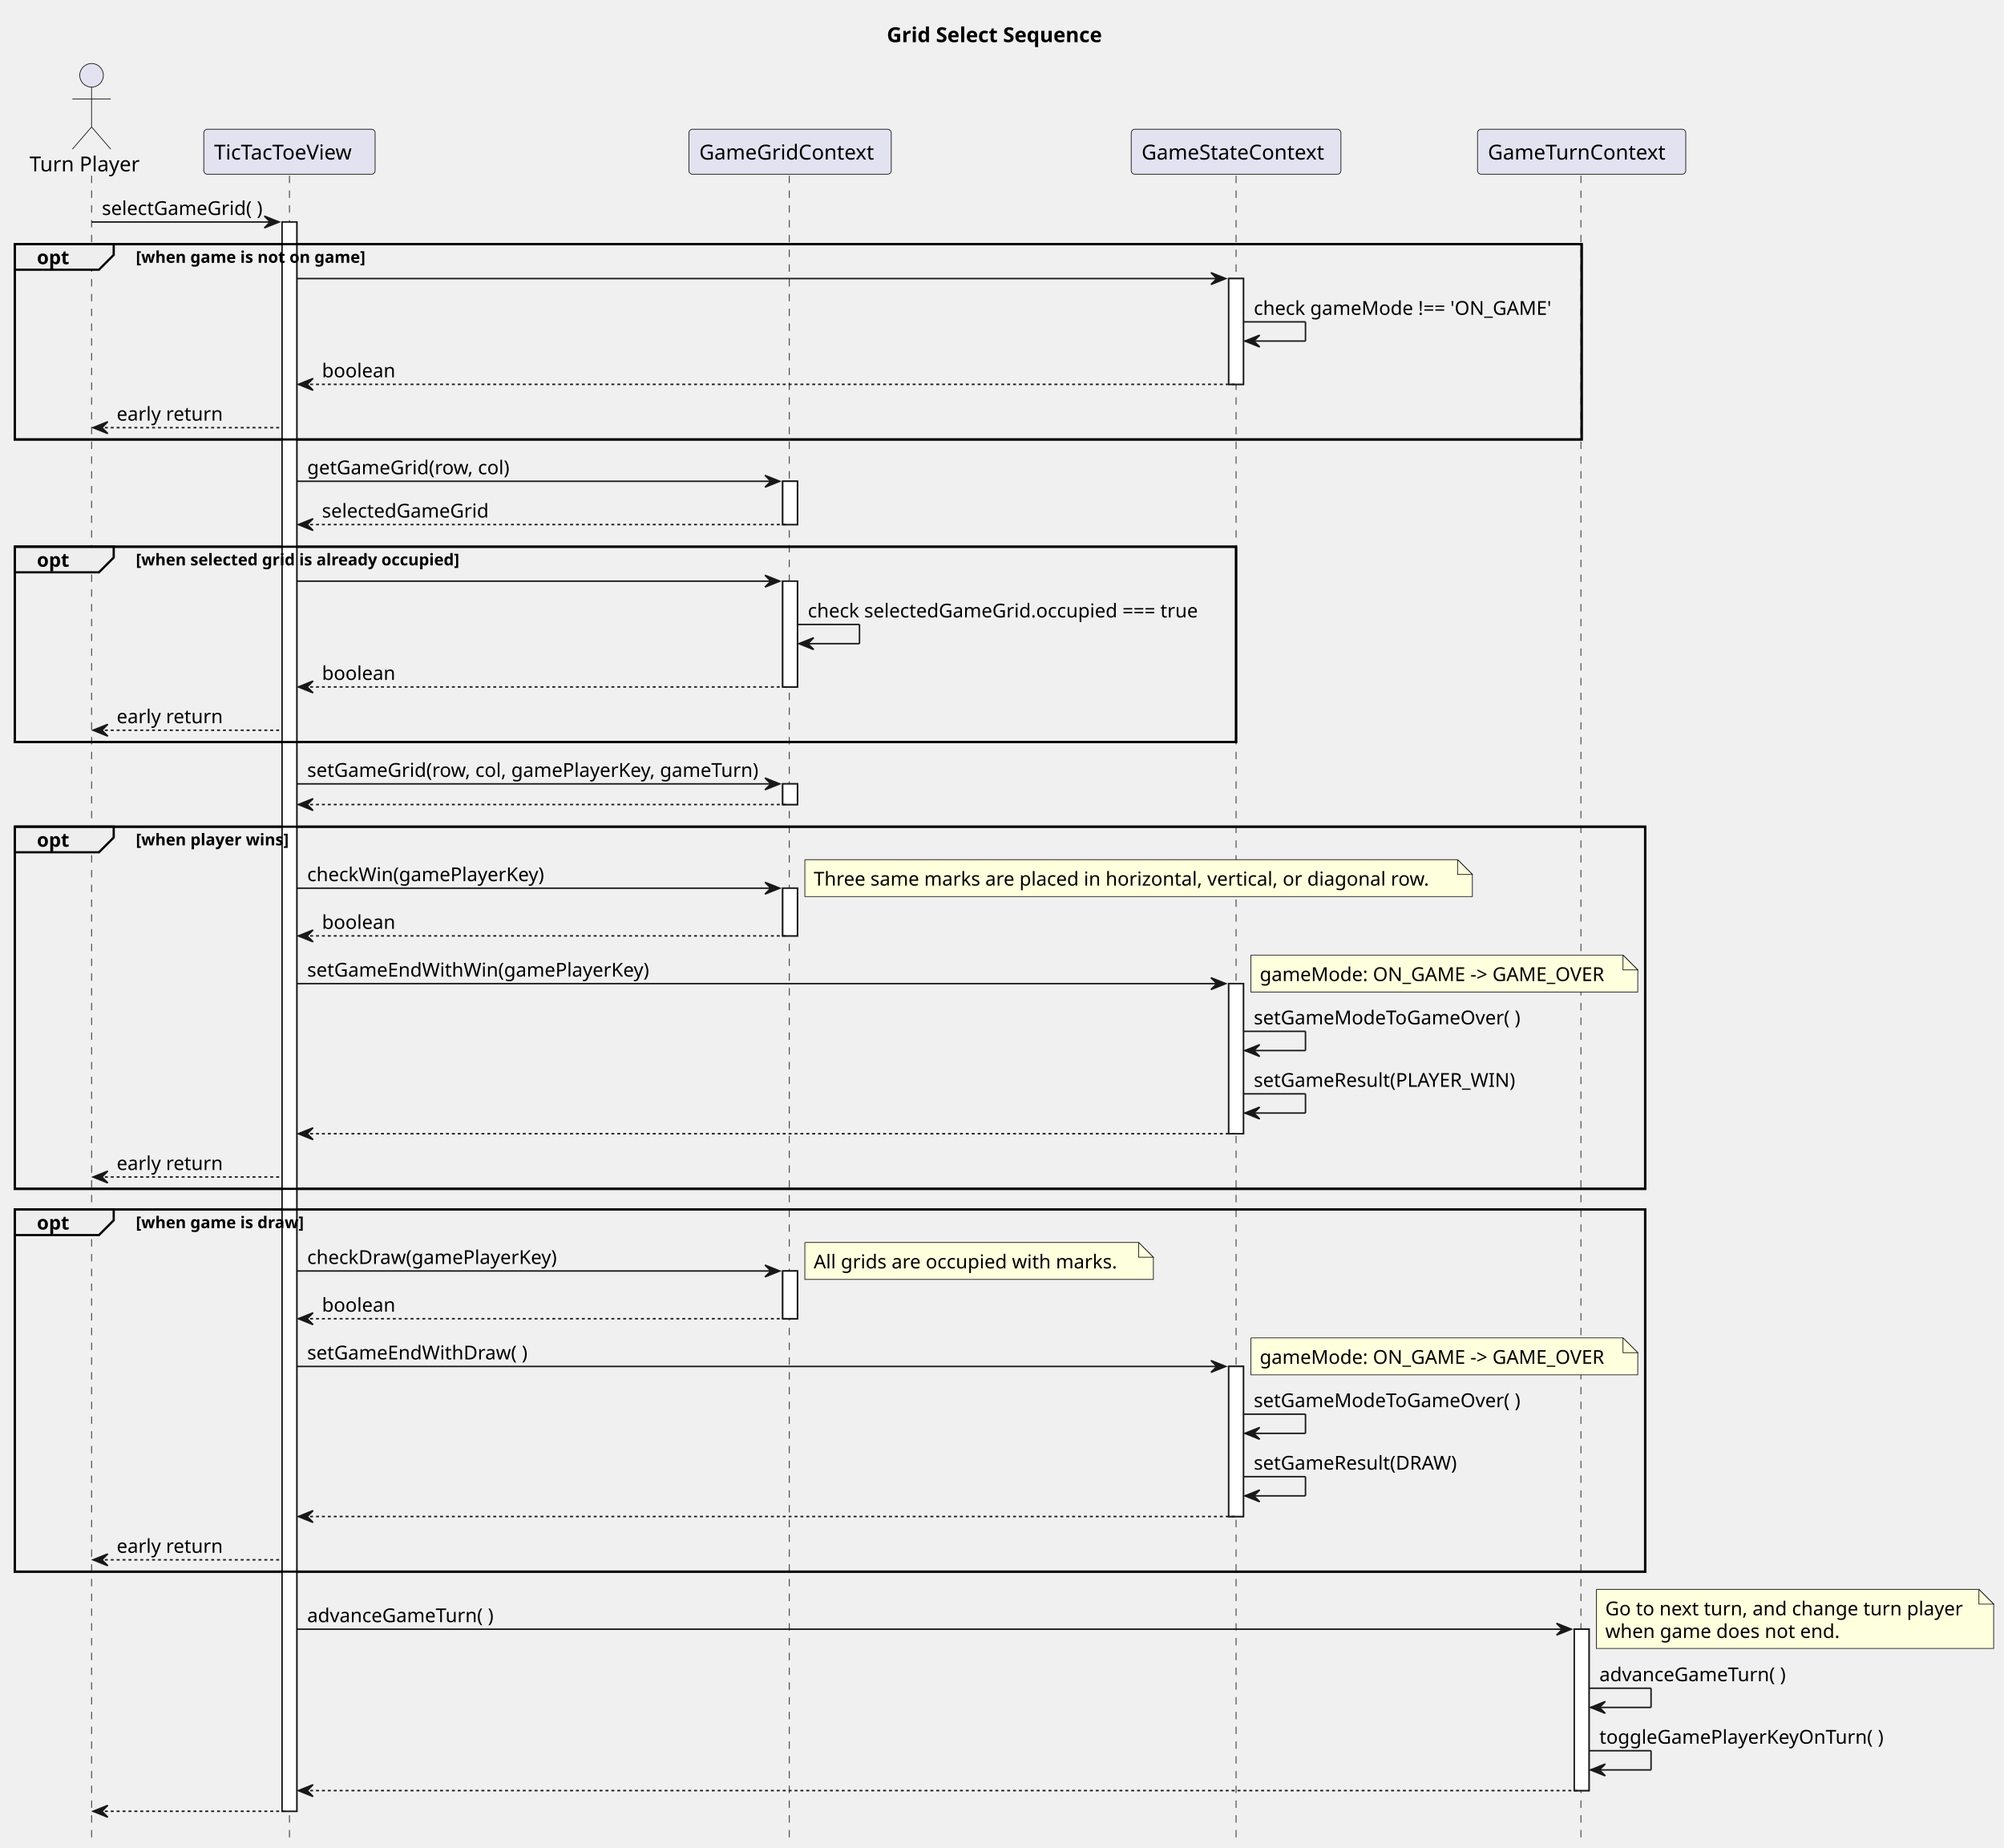
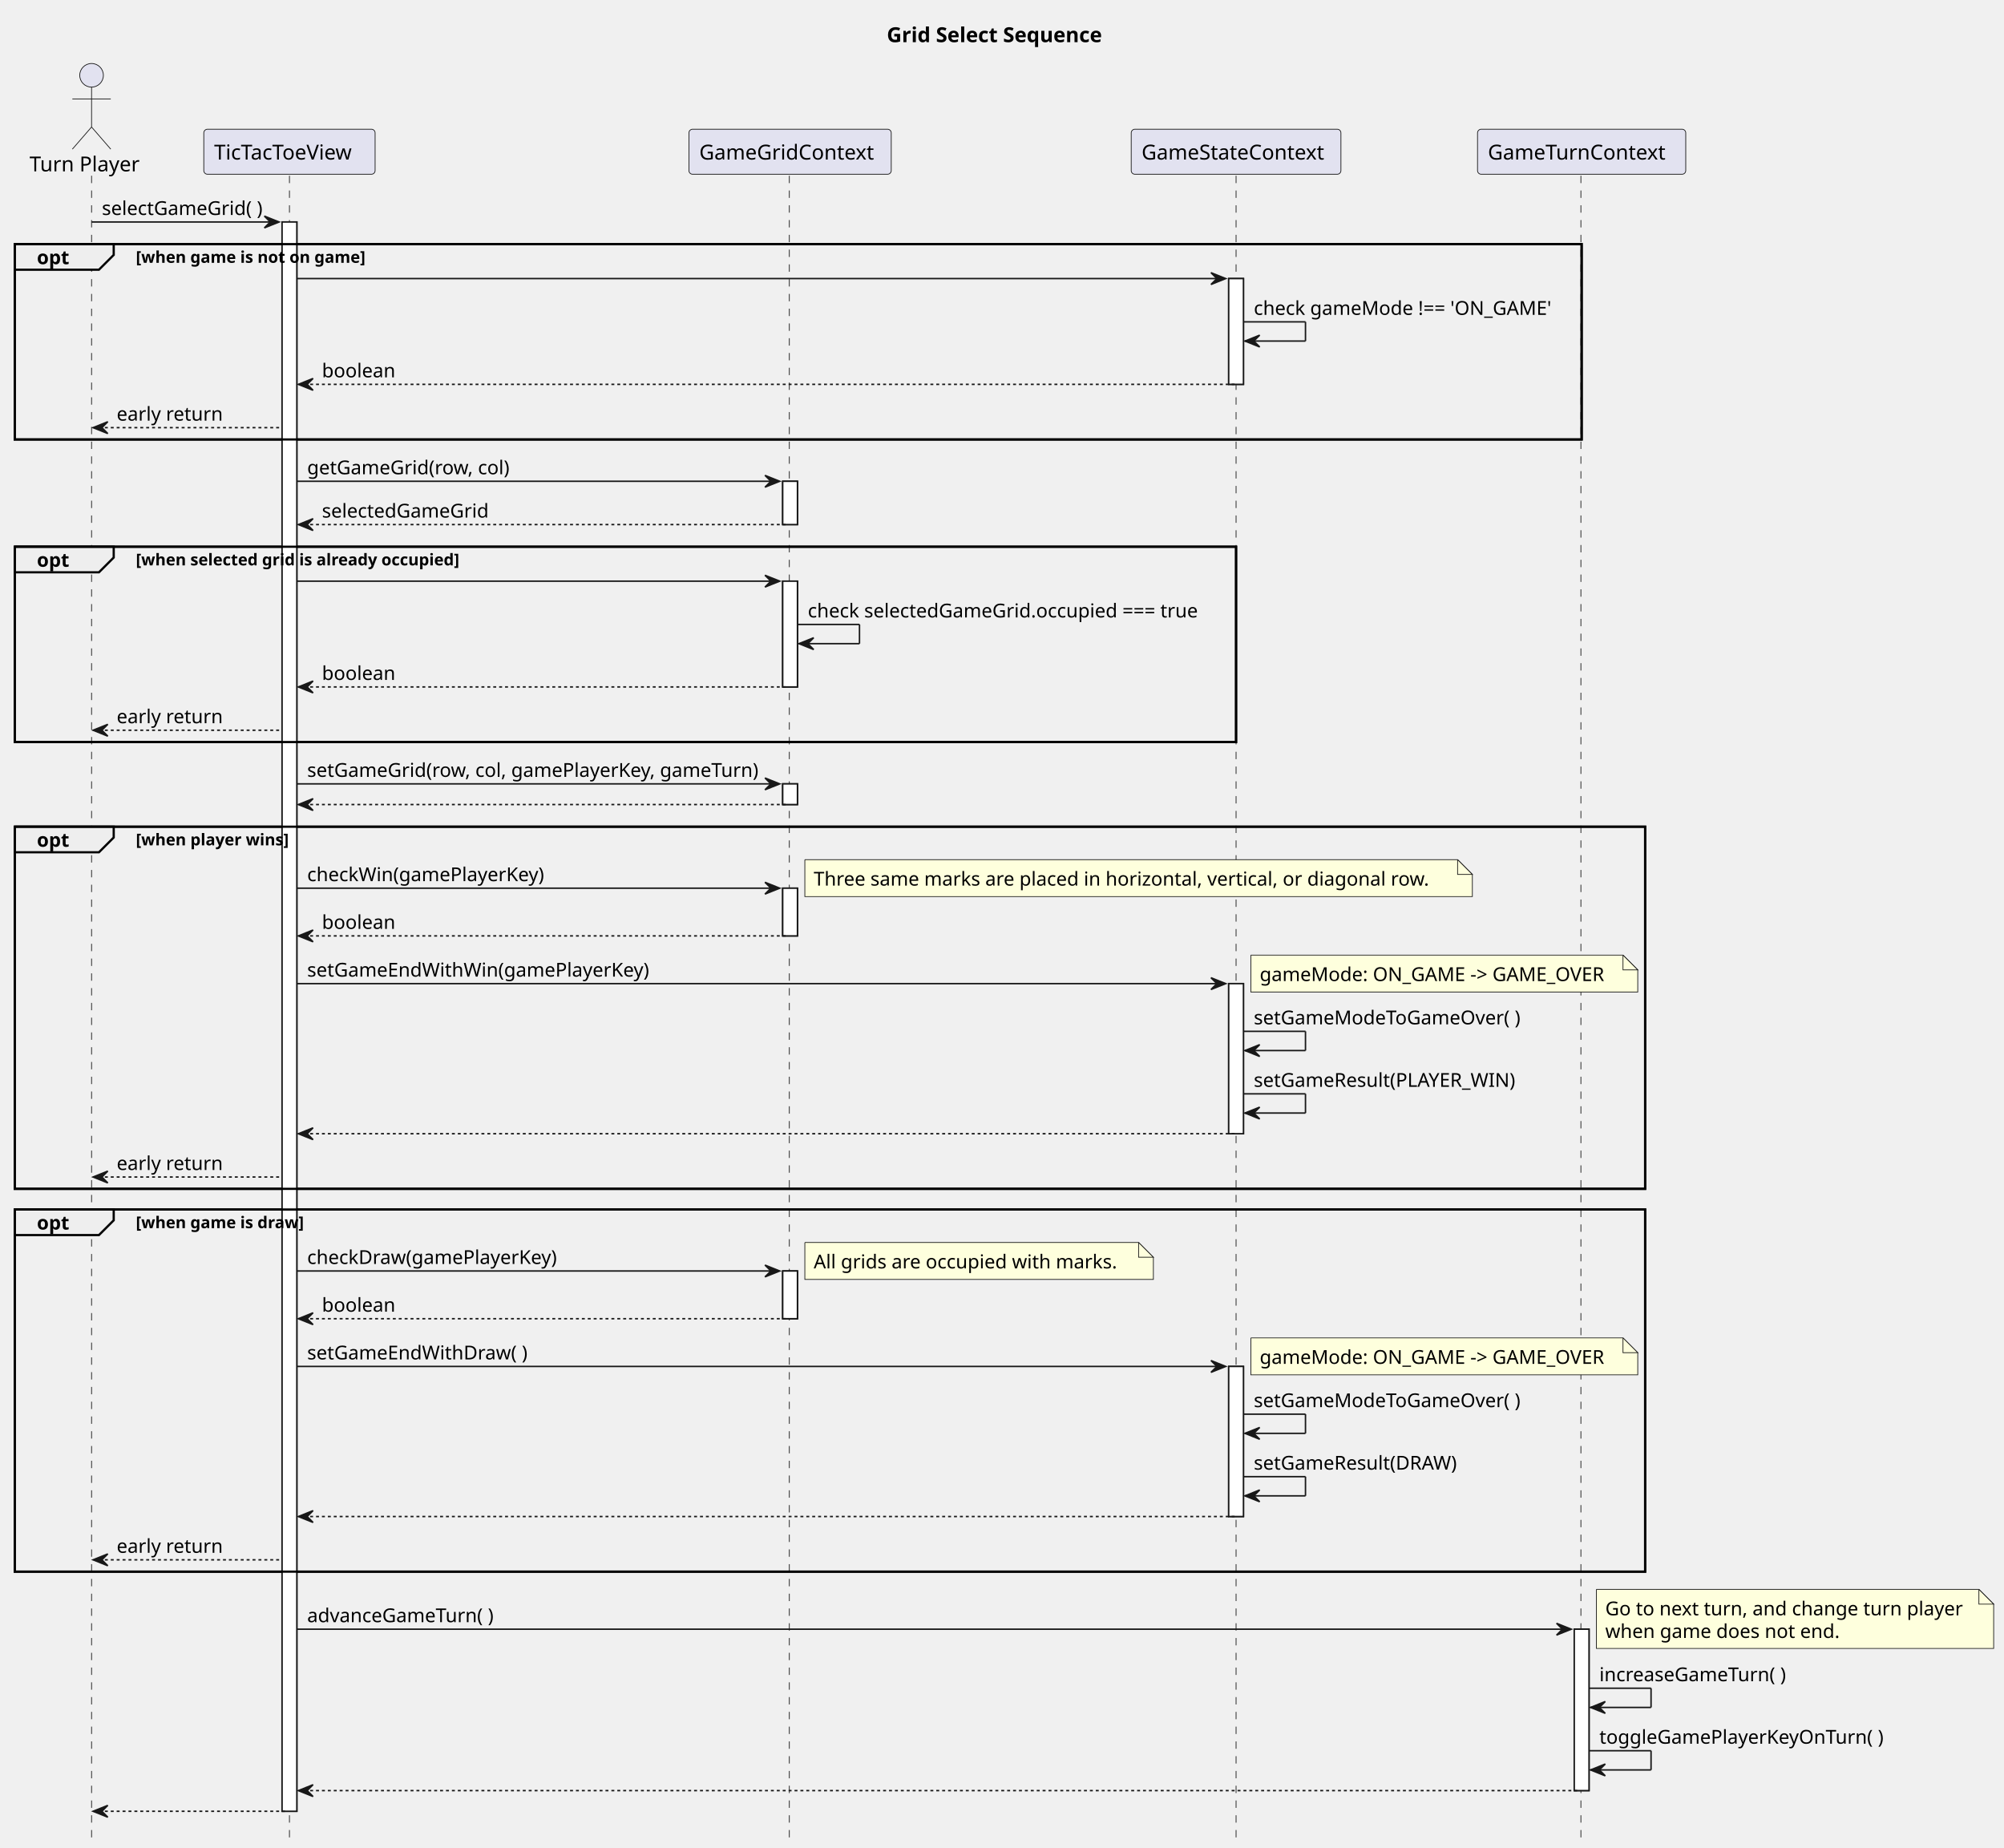
<svg xmlns="http://www.w3.org/2000/svg" contentStyleType="text/css" height="1251px" preserveAspectRatio="none" style="width:1357px;height:1251px;background:#FFFFFF;" version="1.1" viewBox="0 0 1357 1251" width="1357px" zoomAndPan="magnify">
  <defs />
  <g>
    <text fill="#000000" font-family="sans-serif" font-size="14" font-weight="bold" lengthAdjust="spacing" textLength="148" x="600.5" y="28.535">Grid Select Sequence</text>
    <rect fill="#FFFFFF" height="1076.006" style="stroke:#181818;stroke-width:1.0;" width="10" x="191" y="150.287" />
    <rect fill="#FFFFFF" height="29.311" style="stroke:#181818;stroke-width:1.0;" width="10" x="530" y="325.84" />
    <rect fill="#FFFFFF" height="71.621" style="stroke:#181818;stroke-width:1.0;" width="10" x="530" y="393.461" />
    <rect fill="#FFFFFF" height="14" style="stroke:#181818;stroke-width:1.0;" width="10" x="530" y="530.703" />
    <rect fill="#FFFFFF" height="32.31" style="stroke:#181818;stroke-width:1.0;" width="10" x="530" y="601.324" />
    <rect fill="#FFFFFF" height="32.31" style="stroke:#181818;stroke-width:1.0;" width="10" x="530" y="860.498" />
    <rect fill="#FFFFFF" height="71.621" style="stroke:#181818;stroke-width:1.0;" width="10" x="832" y="188.598" />
    <rect fill="#FFFFFF" height="101.621" style="stroke:#181818;stroke-width:1.0;" width="10" x="832" y="665.945" />
    <rect fill="#FFFFFF" height="101.621" style="stroke:#181818;stroke-width:1.0;" width="10" x="832" y="925.119" />
    <rect fill="#FFFFFF" height="109.276" style="stroke:#181818;stroke-width:1.0;" width="10" x="1066" y="1103.017" />
    <rect fill="none" height="132.242" style="stroke:#000000;stroke-width:1.5;" width="1061" x="10" y="165.287" />
    <rect fill="none" height="132.242" style="stroke:#000000;stroke-width:1.5;" width="827" x="10" y="370.15" />
    <rect fill="none" height="245.174" style="stroke:#000000;stroke-width:1.5;" width="1104" x="10" y="559.703" />
    <rect fill="none" height="245.174" style="stroke:#000000;stroke-width:1.5;" width="1104" x="10" y="818.877" />
    <line style="stroke:#181818;stroke-width:0.5;stroke-dasharray:5.0,5.0;" x1="62" x2="62" y1="118.977" y2="1244.293" />
    <line style="stroke:#181818;stroke-width:0.5;stroke-dasharray:5.0,5.0;" x1="196" x2="196" y1="118.977" y2="1244.293" />
    <line style="stroke:#181818;stroke-width:0.5;stroke-dasharray:5.0,5.0;" x1="534.5" x2="534.5" y1="118.977" y2="1244.293" />
    <line style="stroke:#181818;stroke-width:0.5;stroke-dasharray:5.0,5.0;" x1="837" x2="837" y1="118.977" y2="1244.293" />
    <line style="stroke:#181818;stroke-width:0.5;stroke-dasharray:5.0,5.0;" x1="1070.5" x2="1070.5" y1="118.977" y2="1244.293" />
    <text fill="#000000" font-family="sans-serif" font-size="14" lengthAdjust="spacing" textLength="78" x="20" y="116.023">Turn Player</text>
    <ellipse cx="62" cy="50.988" fill="#E2E2F0" rx="8" ry="8" style="stroke:#181818;stroke-width:0.5;" />
    <path d="M62,58.988 L62,85.988 M49,66.988 L75,66.988 M62,85.988 L49,100.988 M62,85.988 L75,100.988 " fill="none" style="stroke:#181818;stroke-width:0.5;" />
    <rect fill="#E2E2F0" height="30.488" rx="2.5" ry="2.5" style="stroke:#181818;stroke-width:0.5;" width="116" x="138" y="87.488" />
    <text fill="#000000" font-family="sans-serif" font-size="14" lengthAdjust="spacing" textLength="102" x="145" y="108.023">TicTacToeView</text>
    <rect fill="#E2E2F0" height="30.488" rx="2.5" ry="2.5" style="stroke:#181818;stroke-width:0.5;" width="137" x="466.5" y="87.488" />
    <text fill="#000000" font-family="sans-serif" font-size="14" lengthAdjust="spacing" textLength="123" x="473.5" y="108.023">GameGridContext</text>
    <rect fill="#E2E2F0" height="30.488" rx="2.5" ry="2.5" style="stroke:#181818;stroke-width:0.5;" width="142" x="766" y="87.488" />
    <text fill="#000000" font-family="sans-serif" font-size="14" lengthAdjust="spacing" textLength="128" x="773" y="108.023">GameStateContext</text>
    <rect fill="#E2E2F0" height="30.488" rx="2.5" ry="2.5" style="stroke:#181818;stroke-width:0.5;" width="141" x="1000.5" y="87.488" />
    <text fill="#000000" font-family="sans-serif" font-size="14" lengthAdjust="spacing" textLength="127" x="1007.5" y="108.023">GameTurnContext</text>
    <rect fill="#FFFFFF" height="1076.006" style="stroke:#181818;stroke-width:1.0;" width="10" x="191" y="150.287" />
    <rect fill="#FFFFFF" height="29.311" style="stroke:#181818;stroke-width:1.0;" width="10" x="530" y="325.84" />
    <rect fill="#FFFFFF" height="71.621" style="stroke:#181818;stroke-width:1.0;" width="10" x="530" y="393.461" />
    <rect fill="#FFFFFF" height="14" style="stroke:#181818;stroke-width:1.0;" width="10" x="530" y="530.703" />
    <rect fill="#FFFFFF" height="32.31" style="stroke:#181818;stroke-width:1.0;" width="10" x="530" y="601.324" />
    <rect fill="#FFFFFF" height="32.31" style="stroke:#181818;stroke-width:1.0;" width="10" x="530" y="860.498" />
    <rect fill="#FFFFFF" height="71.621" style="stroke:#181818;stroke-width:1.0;" width="10" x="832" y="188.598" />
    <rect fill="#FFFFFF" height="101.621" style="stroke:#181818;stroke-width:1.0;" width="10" x="832" y="665.945" />
    <rect fill="#FFFFFF" height="101.621" style="stroke:#181818;stroke-width:1.0;" width="10" x="832" y="925.119" />
    <rect fill="#FFFFFF" height="109.276" style="stroke:#181818;stroke-width:1.0;" width="10" x="1066" y="1103.017" />
    <polygon fill="#181818" points="179,146.287,189,150.287,179,154.287,183,150.287" style="stroke:#181818;stroke-width:1.0;" />
    <line style="stroke:#181818;stroke-width:1.0;" x1="62" x2="185" y1="150.287" y2="150.287" />
    <text fill="#000000" font-family="sans-serif" font-size="13" lengthAdjust="spacing" textLength="110" x="69" y="145.545">selectGameGrid( )</text>
    <path d="M10,165.287 L77,165.287 L77,172.598 L67,182.598 L10,182.598 L10,165.287 " fill="#EEEEEE" style="stroke:#000000;stroke-width:1.5;" />
    <rect fill="none" height="132.242" style="stroke:#000000;stroke-width:1.5;" width="1061" x="10" y="165.287" />
    <text fill="#000000" font-family="sans-serif" font-size="13" font-weight="bold" lengthAdjust="spacing" textLength="22" x="25" y="178.856">opt</text>
    <text fill="#000000" font-family="sans-serif" font-size="11" font-weight="bold" lengthAdjust="spacing" textLength="159" x="92" y="177.922">[when game is not on game]</text>
    <polygon fill="#181818" points="820,184.598,830,188.598,820,192.598,824,188.598" style="stroke:#181818;stroke-width:1.0;" />
    <line style="stroke:#181818;stroke-width:1.0;" x1="201" x2="826" y1="188.598" y2="188.598" />
    <line style="stroke:#181818;stroke-width:1.0;" x1="842" x2="884" y1="217.908" y2="217.908" />
    <line style="stroke:#181818;stroke-width:1.0;" x1="884" x2="884" y1="217.908" y2="230.908" />
    <line style="stroke:#181818;stroke-width:1.0;" x1="843" x2="884" y1="230.908" y2="230.908" />
    <polygon fill="#181818" points="853,226.908,843,230.908,853,234.908,849,230.908" style="stroke:#181818;stroke-width:1.0;" />
    <text fill="#000000" font-family="sans-serif" font-size="13" lengthAdjust="spacing" textLength="210" x="849" y="213.166">check gameMode !== 'ON_GAME'</text>
    <polygon fill="#181818" points="212,256.219,202,260.219,212,264.219,208,260.219" style="stroke:#181818;stroke-width:1.0;" />
    <line style="stroke:#181818;stroke-width:1.0;stroke-dasharray:2.0,2.0;" x1="206" x2="836" y1="260.219" y2="260.219" />
    <text fill="#000000" font-family="sans-serif" font-size="13" lengthAdjust="spacing" textLength="50" x="218" y="255.477">boolean</text>
    <polygon fill="#181818" points="73,285.529,63,289.529,73,293.529,69,289.529" style="stroke:#181818;stroke-width:1.0;" />
    <line style="stroke:#181818;stroke-width:1.0;stroke-dasharray:2.0,2.0;" x1="67" x2="190" y1="289.529" y2="289.529" />
    <text fill="#000000" font-family="sans-serif" font-size="13" lengthAdjust="spacing" textLength="72" x="79" y="284.787">early return</text>
    <polygon fill="#181818" points="518,321.84,528,325.84,518,329.84,522,325.84" style="stroke:#181818;stroke-width:1.0;" />
    <line style="stroke:#181818;stroke-width:1.0;" x1="201" x2="524" y1="325.84" y2="325.84" />
    <text fill="#000000" font-family="sans-serif" font-size="13" lengthAdjust="spacing" textLength="139" x="208" y="321.098">getGameGrid(row, col)</text>
    <polygon fill="#181818" points="212,351.15,202,355.15,212,359.15,208,355.15" style="stroke:#181818;stroke-width:1.0;" />
    <line style="stroke:#181818;stroke-width:1.0;stroke-dasharray:2.0,2.0;" x1="206" x2="534" y1="355.15" y2="355.15" />
    <text fill="#000000" font-family="sans-serif" font-size="13" lengthAdjust="spacing" textLength="113" x="218" y="350.408">selectedGameGrid</text>
    <path d="M10,370.15 L77,370.15 L77,377.461 L67,387.461 L10,387.461 L10,370.15 " fill="#EEEEEE" style="stroke:#000000;stroke-width:1.5;" />
    <rect fill="none" height="132.242" style="stroke:#000000;stroke-width:1.5;" width="827" x="10" y="370.15" />
    <text fill="#000000" font-family="sans-serif" font-size="13" font-weight="bold" lengthAdjust="spacing" textLength="22" x="25" y="383.719">opt</text>
    <text fill="#000000" font-family="sans-serif" font-size="11" font-weight="bold" lengthAdjust="spacing" textLength="225" x="92" y="382.785">[when selected grid is already occupied]</text>
    <polygon fill="#181818" points="518,389.461,528,393.461,518,397.461,522,393.461" style="stroke:#181818;stroke-width:1.0;" />
    <line style="stroke:#181818;stroke-width:1.0;" x1="201" x2="524" y1="393.461" y2="393.461" />
    <line style="stroke:#181818;stroke-width:1.0;" x1="540" x2="582" y1="422.772" y2="422.772" />
    <line style="stroke:#181818;stroke-width:1.0;" x1="582" x2="582" y1="422.772" y2="435.772" />
    <line style="stroke:#181818;stroke-width:1.0;" x1="541" x2="582" y1="435.772" y2="435.772" />
    <polygon fill="#181818" points="551,431.772,541,435.772,551,439.772,547,435.772" style="stroke:#181818;stroke-width:1.0;" />
    <text fill="#000000" font-family="sans-serif" font-size="13" lengthAdjust="spacing" textLength="278" x="547" y="418.029">check selectedGameGrid.occupied === true</text>
    <polygon fill="#181818" points="212,461.082,202,465.082,212,469.082,208,465.082" style="stroke:#181818;stroke-width:1.0;" />
    <line style="stroke:#181818;stroke-width:1.0;stroke-dasharray:2.0,2.0;" x1="206" x2="534" y1="465.082" y2="465.082" />
    <text fill="#000000" font-family="sans-serif" font-size="13" lengthAdjust="spacing" textLength="50" x="218" y="460.34">boolean</text>
    <polygon fill="#181818" points="73,490.393,63,494.393,73,498.393,69,494.393" style="stroke:#181818;stroke-width:1.0;" />
    <line style="stroke:#181818;stroke-width:1.0;stroke-dasharray:2.0,2.0;" x1="67" x2="190" y1="494.393" y2="494.393" />
    <text fill="#000000" font-family="sans-serif" font-size="13" lengthAdjust="spacing" textLength="72" x="79" y="489.65">early return</text>
    <polygon fill="#181818" points="518,526.703,528,530.703,518,534.703,522,530.703" style="stroke:#181818;stroke-width:1.0;" />
    <line style="stroke:#181818;stroke-width:1.0;" x1="201" x2="524" y1="530.703" y2="530.703" />
    <text fill="#000000" font-family="sans-serif" font-size="13" lengthAdjust="spacing" textLength="310" x="208" y="525.961">setGameGrid(row, col, gamePlayerKey, gameTurn)</text>
    <polygon fill="#181818" points="212,540.703,202,544.703,212,548.703,208,544.703" style="stroke:#181818;stroke-width:1.0;" />
    <line style="stroke:#181818;stroke-width:1.0;stroke-dasharray:2.0,2.0;" x1="206" x2="534" y1="544.703" y2="544.703" />
    <path d="M10,559.703 L77,559.703 L77,567.014 L67,577.014 L10,577.014 L10,559.703 " fill="#EEEEEE" style="stroke:#000000;stroke-width:1.5;" />
    <rect fill="none" height="245.174" style="stroke:#000000;stroke-width:1.5;" width="1104" x="10" y="559.703" />
    <text fill="#000000" font-family="sans-serif" font-size="13" font-weight="bold" lengthAdjust="spacing" textLength="22" x="25" y="573.271">opt</text>
    <text fill="#000000" font-family="sans-serif" font-size="11" font-weight="bold" lengthAdjust="spacing" textLength="105" x="92" y="572.338">[when player wins]</text>
    <polygon fill="#181818" points="518,597.324,528,601.324,518,605.324,522,601.324" style="stroke:#181818;stroke-width:1.0;" />
    <line style="stroke:#181818;stroke-width:1.0;" x1="201" x2="524" y1="601.324" y2="601.324" />
    <text fill="#000000" font-family="sans-serif" font-size="13" lengthAdjust="spacing" textLength="161" x="208" y="596.582">checkWin(gamePlayerKey)</text>
    <path d="M545,582.014 L545,607.014 L997,607.014 L997,592.014 L987,582.014 L545,582.014 " fill="#FEFFDD" style="stroke:#181818;stroke-width:0.5;" />
    <path d="M987,582.014 L987,592.014 L997,592.014 L987,582.014 " fill="#FEFFDD" style="stroke:#181818;stroke-width:0.5;" />
    <text fill="#000000" font-family="sans-serif" font-size="13" lengthAdjust="spacing" textLength="431" x="551" y="599.582">Three same marks are placed in horizontal, vertical, or diagonal row.</text>
    <polygon fill="#181818" points="212,629.635,202,633.635,212,637.635,208,633.635" style="stroke:#181818;stroke-width:1.0;" />
    <line style="stroke:#181818;stroke-width:1.0;stroke-dasharray:2.0,2.0;" x1="206" x2="534" y1="633.635" y2="633.635" />
    <text fill="#000000" font-family="sans-serif" font-size="13" lengthAdjust="spacing" textLength="50" x="218" y="628.893">boolean</text>
    <polygon fill="#181818" points="820,661.945,830,665.945,820,669.945,824,665.945" style="stroke:#181818;stroke-width:1.0;" />
    <line style="stroke:#181818;stroke-width:1.0;" x1="201" x2="826" y1="665.945" y2="665.945" />
    <text fill="#000000" font-family="sans-serif" font-size="13" lengthAdjust="spacing" textLength="229" x="208" y="661.203">setGameEndWithWin(gamePlayerKey)</text>
    <path d="M847,646.635 L847,671.635 L1109,671.635 L1109,656.635 L1099,646.635 L847,646.635 " fill="#FEFFDD" style="stroke:#181818;stroke-width:0.5;" />
    <path d="M1099,646.635 L1099,656.635 L1109,656.635 L1099,646.635 " fill="#FEFFDD" style="stroke:#181818;stroke-width:0.5;" />
    <text fill="#000000" font-family="sans-serif" font-size="13" lengthAdjust="spacing" textLength="241" x="853" y="664.203">gameMode: ON_GAME -&gt; GAME_OVER</text>
    <line style="stroke:#181818;stroke-width:1.0;" x1="842" x2="884" y1="698.256" y2="698.256" />
    <line style="stroke:#181818;stroke-width:1.0;" x1="884" x2="884" y1="698.256" y2="711.256" />
    <line style="stroke:#181818;stroke-width:1.0;" x1="843" x2="884" y1="711.256" y2="711.256" />
    <polygon fill="#181818" points="853,707.256,843,711.256,853,715.256,849,711.256" style="stroke:#181818;stroke-width:1.0;" />
    <text fill="#000000" font-family="sans-serif" font-size="13" lengthAdjust="spacing" textLength="180" x="849" y="693.514">setGameModeToGameOver( )</text>
    <line style="stroke:#181818;stroke-width:1.0;" x1="842" x2="884" y1="740.566" y2="740.566" />
    <line style="stroke:#181818;stroke-width:1.0;" x1="884" x2="884" y1="740.566" y2="753.566" />
    <line style="stroke:#181818;stroke-width:1.0;" x1="843" x2="884" y1="753.566" y2="753.566" />
    <polygon fill="#181818" points="853,749.566,843,753.566,853,757.566,849,753.566" style="stroke:#181818;stroke-width:1.0;" />
    <text fill="#000000" font-family="sans-serif" font-size="13" lengthAdjust="spacing" textLength="179" x="849" y="735.824">setGameResult(PLAYER_WIN)</text>
    <polygon fill="#181818" points="212,763.566,202,767.566,212,771.566,208,767.566" style="stroke:#181818;stroke-width:1.0;" />
    <line style="stroke:#181818;stroke-width:1.0;stroke-dasharray:2.0,2.0;" x1="206" x2="836" y1="767.566" y2="767.566" />
    <polygon fill="#181818" points="73,792.877,63,796.877,73,800.877,69,796.877" style="stroke:#181818;stroke-width:1.0;" />
    <line style="stroke:#181818;stroke-width:1.0;stroke-dasharray:2.0,2.0;" x1="67" x2="190" y1="796.877" y2="796.877" />
    <text fill="#000000" font-family="sans-serif" font-size="13" lengthAdjust="spacing" textLength="72" x="79" y="792.135">early return</text>
    <path d="M10,818.877 L77,818.877 L77,826.188 L67,836.188 L10,836.188 L10,818.877 " fill="#EEEEEE" style="stroke:#000000;stroke-width:1.5;" />
    <rect fill="none" height="245.174" style="stroke:#000000;stroke-width:1.5;" width="1104" x="10" y="818.877" />
    <text fill="#000000" font-family="sans-serif" font-size="13" font-weight="bold" lengthAdjust="spacing" textLength="22" x="25" y="832.445">opt</text>
    <text fill="#000000" font-family="sans-serif" font-size="11" font-weight="bold" lengthAdjust="spacing" textLength="116" x="92" y="831.512">[when game is draw]</text>
    <polygon fill="#181818" points="518,856.498,528,860.498,518,864.498,522,860.498" style="stroke:#181818;stroke-width:1.0;" />
    <line style="stroke:#181818;stroke-width:1.0;" x1="201" x2="524" y1="860.498" y2="860.498" />
    <text fill="#000000" font-family="sans-serif" font-size="13" lengthAdjust="spacing" textLength="170" x="208" y="855.756">checkDraw(gamePlayerKey)</text>
    <path d="M545,841.188 L545,866.188 L781,866.188 L781,851.188 L771,841.188 L545,841.188 " fill="#FEFFDD" style="stroke:#181818;stroke-width:0.5;" />
    <path d="M771,841.188 L771,851.188 L781,851.188 L771,841.188 " fill="#FEFFDD" style="stroke:#181818;stroke-width:0.5;" />
    <text fill="#000000" font-family="sans-serif" font-size="13" lengthAdjust="spacing" textLength="215" x="551" y="858.756">All grids are occupied with marks.</text>
    <polygon fill="#181818" points="212,888.809,202,892.809,212,896.809,208,892.809" style="stroke:#181818;stroke-width:1.0;" />
    <line style="stroke:#181818;stroke-width:1.0;stroke-dasharray:2.0,2.0;" x1="206" x2="534" y1="892.809" y2="892.809" />
    <text fill="#000000" font-family="sans-serif" font-size="13" lengthAdjust="spacing" textLength="50" x="218" y="888.066">boolean</text>
    <polygon fill="#181818" points="820,921.119,830,925.119,820,929.119,824,925.119" style="stroke:#181818;stroke-width:1.0;" />
    <line style="stroke:#181818;stroke-width:1.0;" x1="201" x2="826" y1="925.119" y2="925.119" />
    <text fill="#000000" font-family="sans-serif" font-size="13" lengthAdjust="spacing" textLength="149" x="208" y="920.377">setGameEndWithDraw( )</text>
    <path d="M847,905.809 L847,930.809 L1109,930.809 L1109,915.809 L1099,905.809 L847,905.809 " fill="#FEFFDD" style="stroke:#181818;stroke-width:0.5;" />
    <path d="M1099,905.809 L1099,915.809 L1109,915.809 L1099,905.809 " fill="#FEFFDD" style="stroke:#181818;stroke-width:0.5;" />
    <text fill="#000000" font-family="sans-serif" font-size="13" lengthAdjust="spacing" textLength="241" x="853" y="923.377">gameMode: ON_GAME -&gt; GAME_OVER</text>
    <line style="stroke:#181818;stroke-width:1.0;" x1="842" x2="884" y1="957.43" y2="957.43" />
    <line style="stroke:#181818;stroke-width:1.0;" x1="884" x2="884" y1="957.43" y2="970.43" />
    <line style="stroke:#181818;stroke-width:1.0;" x1="843" x2="884" y1="970.43" y2="970.43" />
    <polygon fill="#181818" points="853,966.43,843,970.43,853,974.43,849,970.43" style="stroke:#181818;stroke-width:1.0;" />
    <text fill="#000000" font-family="sans-serif" font-size="13" lengthAdjust="spacing" textLength="180" x="849" y="952.688">setGameModeToGameOver( )</text>
    <line style="stroke:#181818;stroke-width:1.0;" x1="842" x2="884" y1="999.74" y2="999.74" />
    <line style="stroke:#181818;stroke-width:1.0;" x1="884" x2="884" y1="999.74" y2="1012.74" />
    <line style="stroke:#181818;stroke-width:1.0;" x1="843" x2="884" y1="1012.74" y2="1012.74" />
    <polygon fill="#181818" points="853,1008.74,843,1012.74,853,1016.74,849,1012.74" style="stroke:#181818;stroke-width:1.0;" />
    <text fill="#000000" font-family="sans-serif" font-size="13" lengthAdjust="spacing" textLength="139" x="849" y="994.998">setGameResult(DRAW)</text>
    <polygon fill="#181818" points="212,1022.74,202,1026.74,212,1030.74,208,1026.74" style="stroke:#181818;stroke-width:1.0;" />
    <line style="stroke:#181818;stroke-width:1.0;stroke-dasharray:2.0,2.0;" x1="206" x2="836" y1="1026.74" y2="1026.74" />
    <polygon fill="#181818" points="73,1052.051,63,1056.051,73,1060.051,69,1056.051" style="stroke:#181818;stroke-width:1.0;" />
    <line style="stroke:#181818;stroke-width:1.0;stroke-dasharray:2.0,2.0;" x1="67" x2="190" y1="1056.051" y2="1056.051" />
    <text fill="#000000" font-family="sans-serif" font-size="13" lengthAdjust="spacing" textLength="72" x="79" y="1051.309">early return</text>
    <polygon fill="#181818" points="1054,1099.017,1064,1103.017,1054,1107.017,1058,1103.017" style="stroke:#181818;stroke-width:1.0;" />
    <line style="stroke:#181818;stroke-width:1.0;" x1="201" x2="1060" y1="1103.017" y2="1103.017" />
    <text fill="#000000" font-family="sans-serif" font-size="13" lengthAdjust="spacing" textLength="127" x="208" y="1098.274">advanceGameTurn( )</text>
    <path d="M1081,1076.051 L1081,1116.051 L1350,1116.051 L1350,1086.051 L1340,1076.051 L1081,1076.051 " fill="#FEFFDD" style="stroke:#181818;stroke-width:0.5;" />
    <path d="M1340,1076.051 L1340,1086.051 L1350,1086.051 L1340,1076.051 " fill="#FEFFDD" style="stroke:#181818;stroke-width:0.5;" />
    <text fill="#000000" font-family="sans-serif" font-size="13" lengthAdjust="spacing" textLength="248" x="1087" y="1093.619">Go to next turn, and change turn player</text>
    <text fill="#000000" font-family="sans-serif" font-size="13" lengthAdjust="spacing" textLength="161" x="1087" y="1108.93">when game does not end.</text>
    <line style="stroke:#181818;stroke-width:1.0;" x1="1076" x2="1118" y1="1142.982" y2="1142.982" />
    <line style="stroke:#181818;stroke-width:1.0;" x1="1118" x2="1118" y1="1142.982" y2="1155.982" />
    <line style="stroke:#181818;stroke-width:1.0;" x1="1077" x2="1118" y1="1155.982" y2="1155.982" />
    <polygon fill="#181818" points="1087,1151.982,1077,1155.982,1087,1159.982,1083,1155.982" style="stroke:#181818;stroke-width:1.0;" />
-     <text fill="#000000" font-family="sans-serif" font-size="13" lengthAdjust="spacing" textLength="127" x="1083" y="1138.24">advanceGameTurn( )</text>
+     <text fill="#000000" font-family="sans-serif" font-size="13" lengthAdjust="spacing" textLength="128" x="1083" y="1138.24">increaseGameTurn( )</text>
    <line style="stroke:#181818;stroke-width:1.0;" x1="1076" x2="1118" y1="1185.293" y2="1185.293" />
    <line style="stroke:#181818;stroke-width:1.0;" x1="1118" x2="1118" y1="1185.293" y2="1198.293" />
    <line style="stroke:#181818;stroke-width:1.0;" x1="1077" x2="1118" y1="1198.293" y2="1198.293" />
    <polygon fill="#181818" points="1087,1194.293,1077,1198.293,1087,1202.293,1083,1198.293" style="stroke:#181818;stroke-width:1.0;" />
    <text fill="#000000" font-family="sans-serif" font-size="13" lengthAdjust="spacing" textLength="193" x="1083" y="1180.551">toggleGamePlayerKeyOnTurn( )</text>
    <polygon fill="#181818" points="212,1208.293,202,1212.293,212,1216.293,208,1212.293" style="stroke:#181818;stroke-width:1.0;" />
    <line style="stroke:#181818;stroke-width:1.0;stroke-dasharray:2.0,2.0;" x1="206" x2="1070" y1="1212.293" y2="1212.293" />
    <polygon fill="#181818" points="73,1222.293,63,1226.293,73,1230.293,69,1226.293" style="stroke:#181818;stroke-width:1.0;" />
    <line style="stroke:#181818;stroke-width:1.0;stroke-dasharray:2.0,2.0;" x1="67" x2="195" y1="1226.293" y2="1226.293" />
  </g>
</svg>
